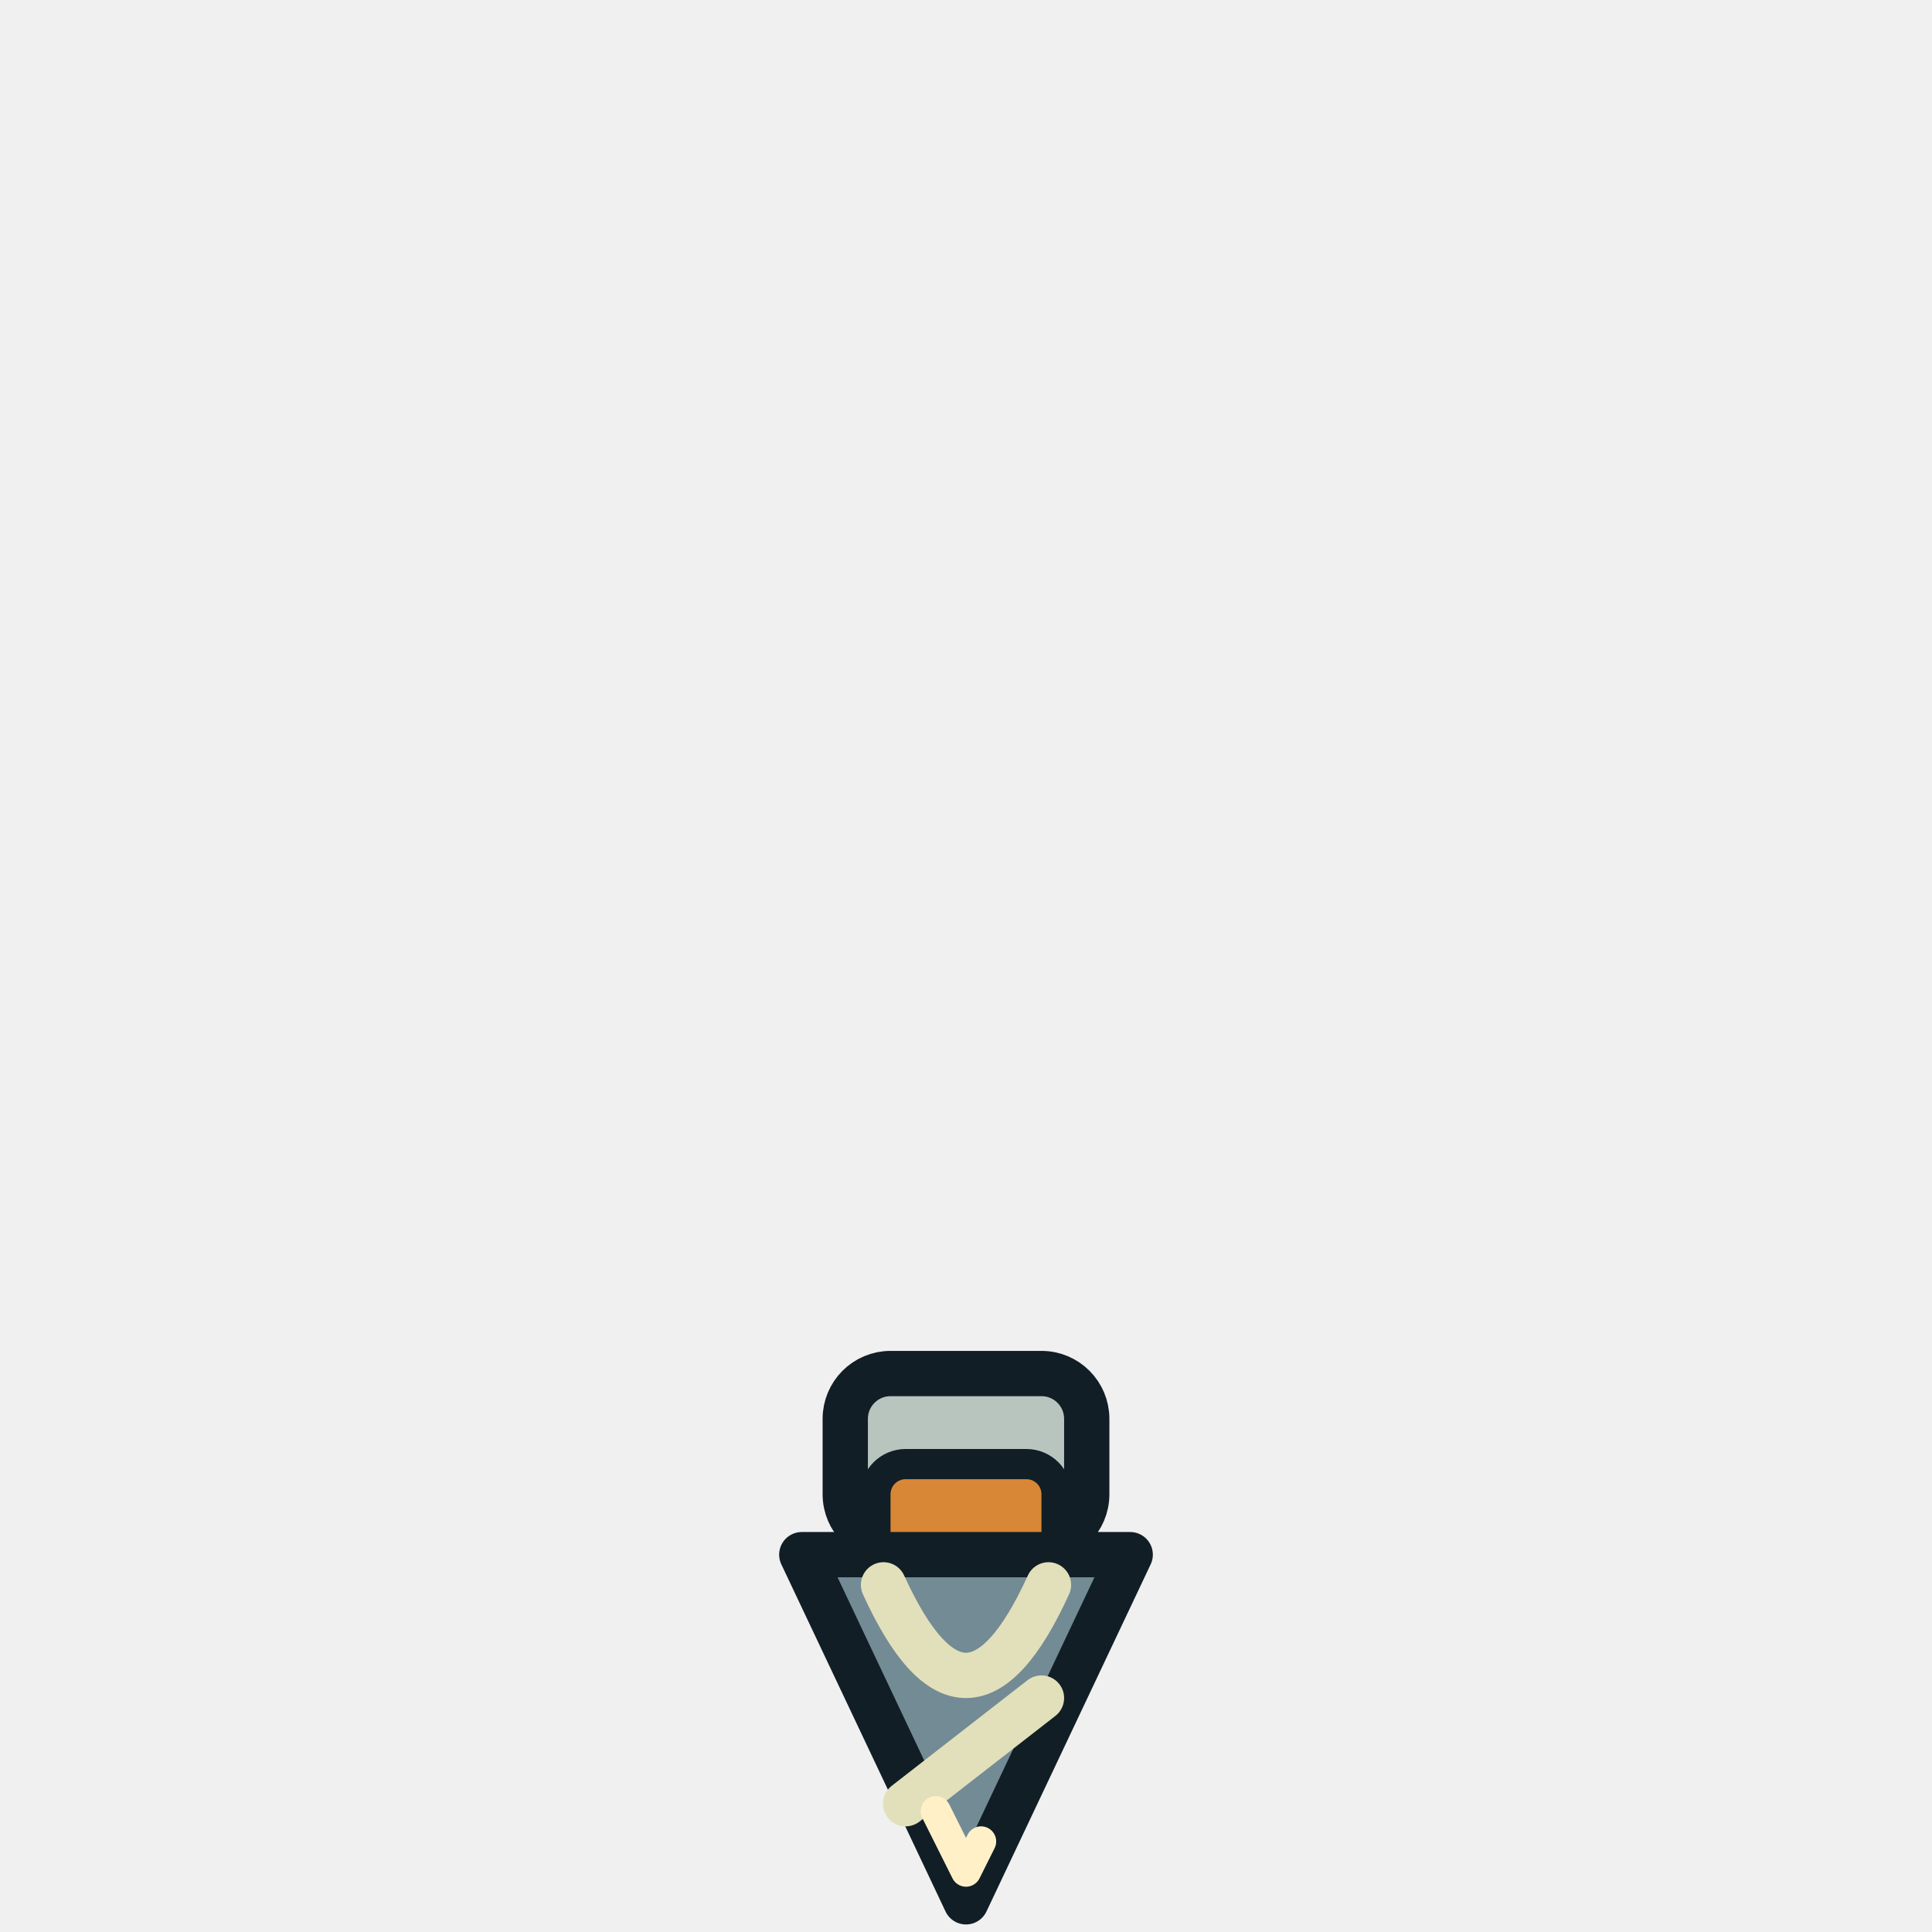
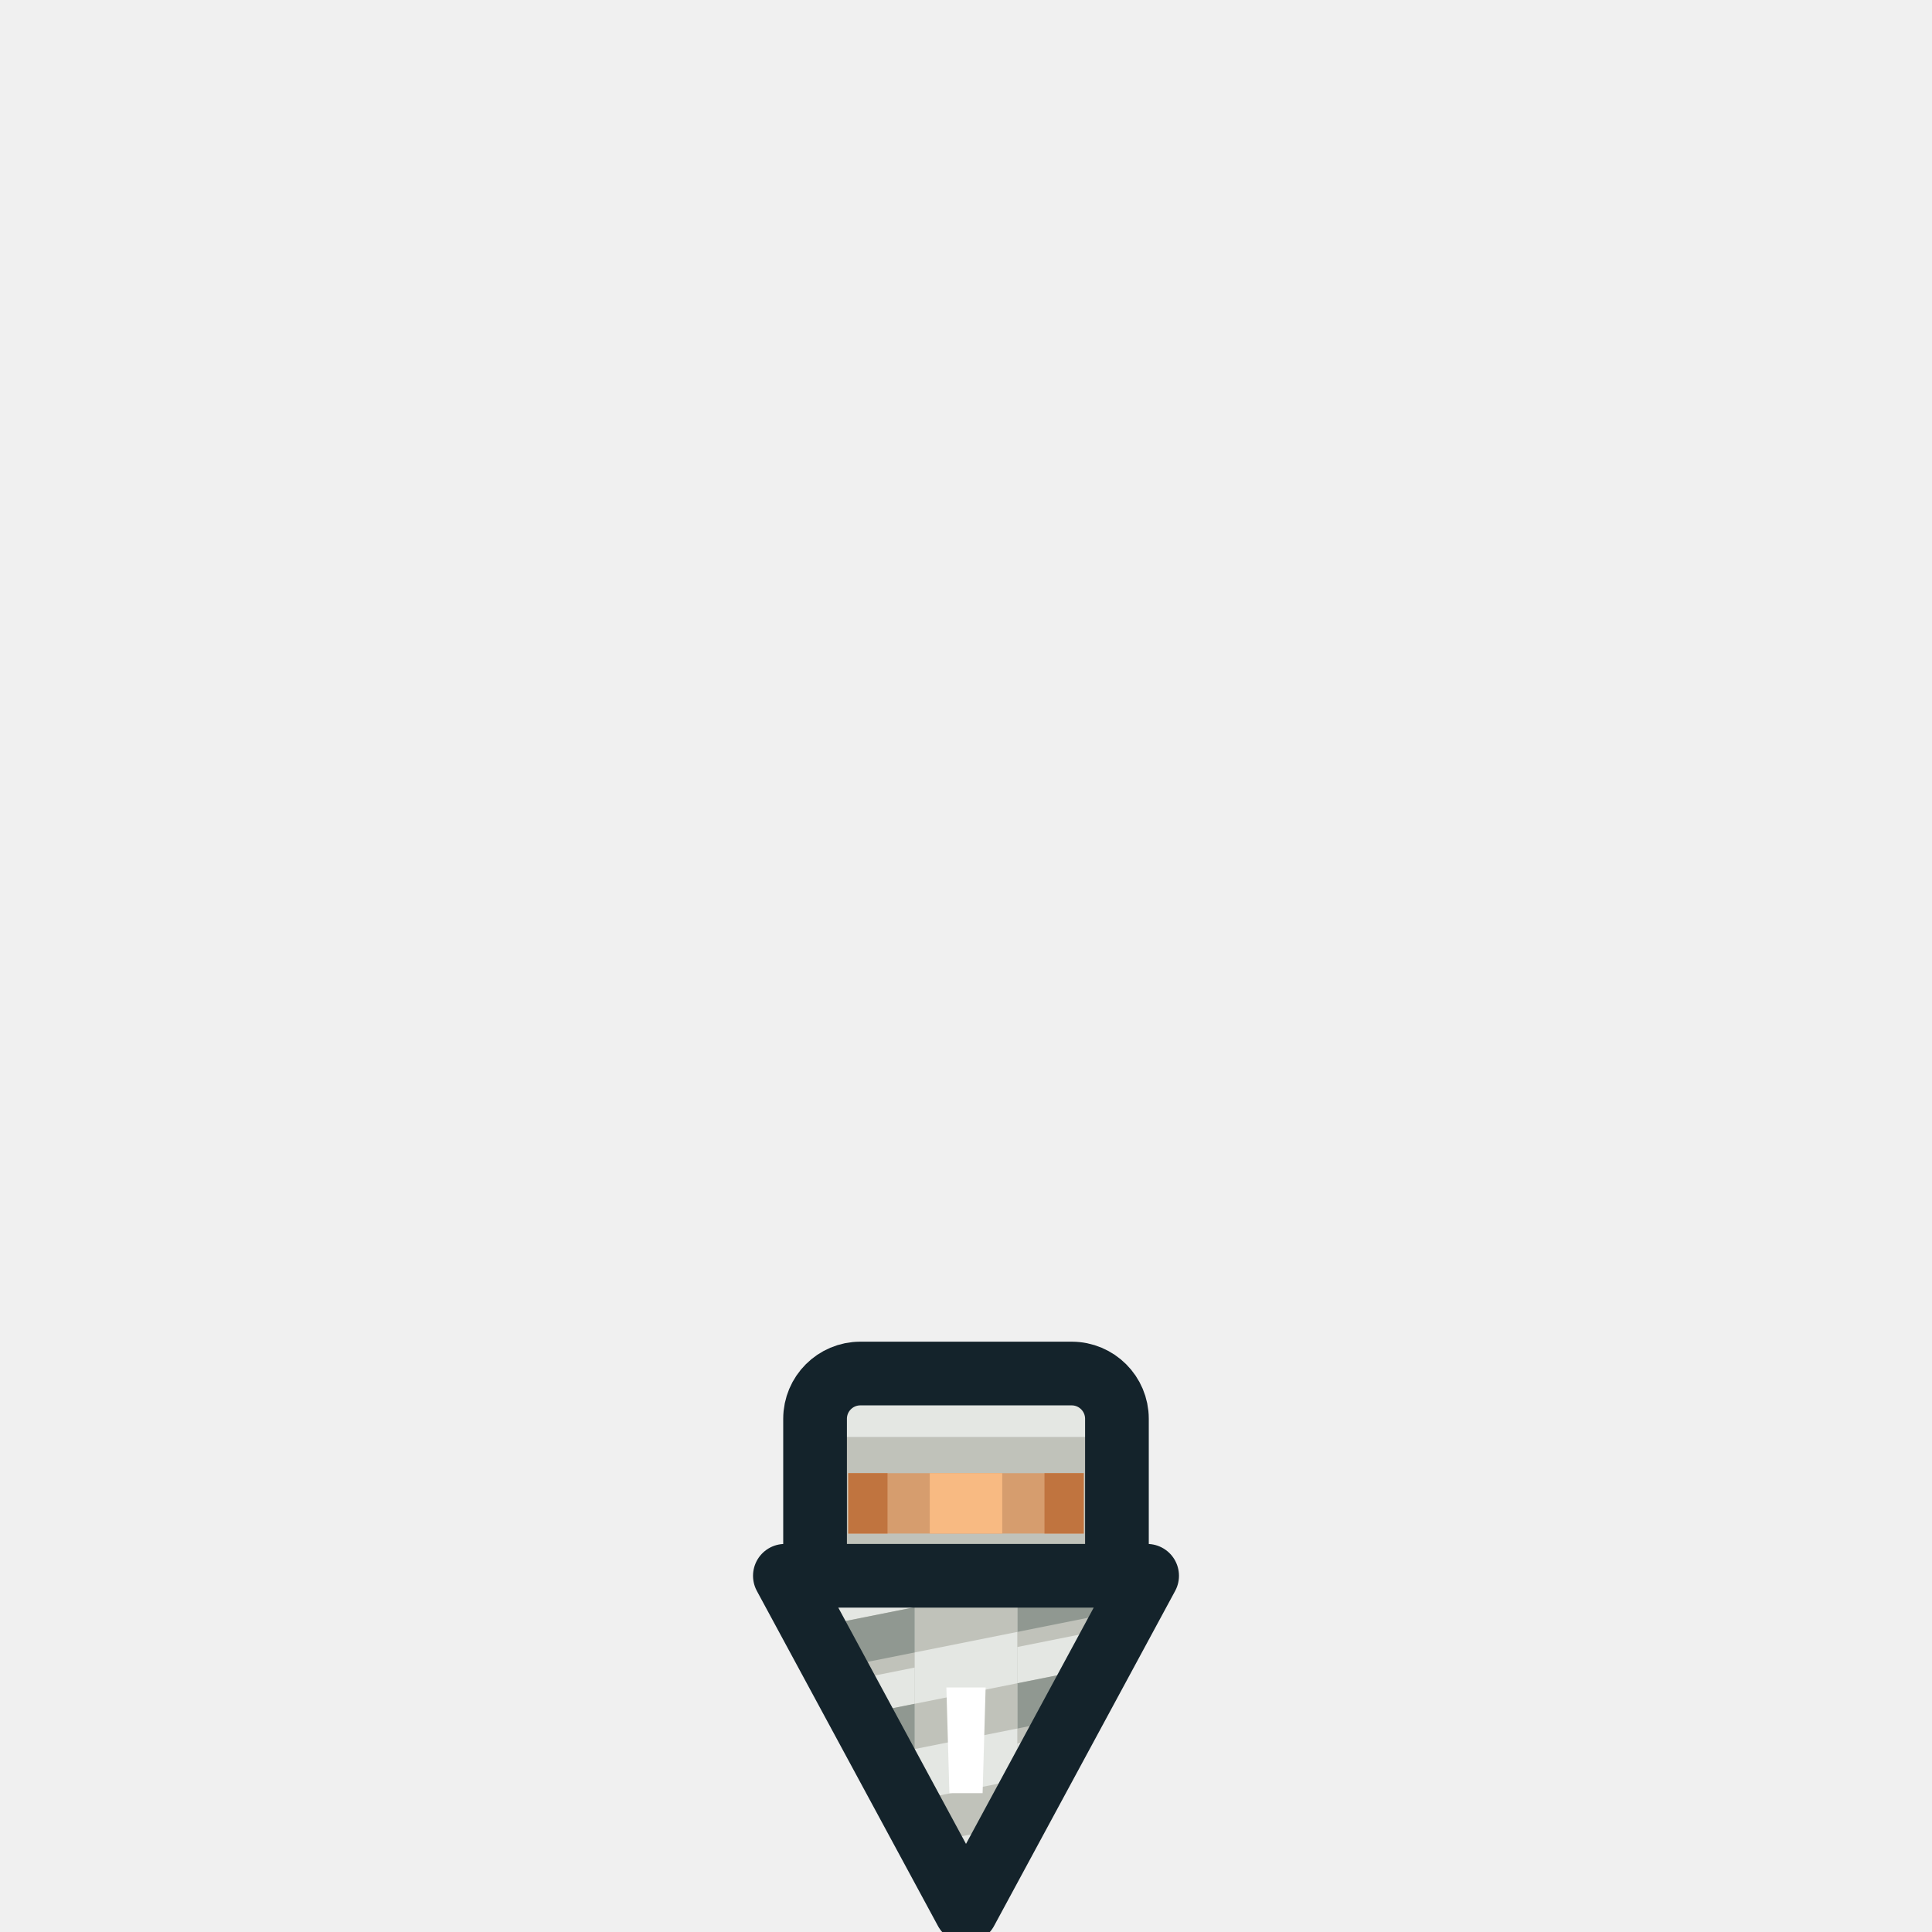
<svg xmlns="http://www.w3.org/2000/svg" width="128" height="128" viewBox="0 0 128 128">
  <g stroke-linecap="round" stroke-linejoin="round">
    <g transform="translate(132 0) rotate(90 0 0)">
      <g id="drill-mount" data-layer="drill-mount">
-         <rect x="91" y="60" width="11" height="16" rx="3" fill="#b8c4be" stroke="#111e26" stroke-width="3" />
-         <rect x="97" y="62" width="9" height="12" rx="2" fill="#d78735" stroke="#111e26" stroke-width="2" />
+         <g data-zone="silver">
+           <defs>
+             <clipPath id="rig-drill-down-1-mount-clip">
+               <path d="M94 58 H103.5 A3 3 0 0 1 106.5 61 V75 A3 3 0 0 1 103.5 78 H94 A3 3 0 0 1 91 75 V61 A3 3 0 0 1 94 58 Z" />
+             </clipPath>
+           </defs>
+           <g clip-path="url(#rig-drill-down-1-mount-clip)">
+             <path d="M94 58 H103.5 A3 3 0 0 1 106.5 61 V75 A3 3 0 0 1 103.5 78 H94 A3 3 0 0 1 91 75 V61 A3 3 0 0 1 94 58 Z" fill="#c0c2ba" />
+             <path d="M84 50 L95.2 50 L95.2 86 L84 86 Z" fill="#e4e7e3" />
+           </g>
+           <path d="M94 58 H103.5 A3 3 0 0 1 106.5 61 V75 A3 3 0 0 1 103.5 78 H94 A3 3 0 0 1 91 75 V61 A3 3 0 0 1 94 58 Z" fill="none" stroke="#14232b" stroke-width="4.22" stroke-linejoin="round" />
+         </g>
+         <g data-zone="copper">
+           <defs>
+             <clipPath id="rig-drill-down-1-ring-clip">
+               <path d="M97.6 60.2 L101.6 60.2 L101.6 75.8 L97.6 75.8 Z" />
+             </clipPath>
+           </defs>
+           <g clip-path="url(#rig-drill-down-1-ring-clip)">
+             <path d="M97.6 60.2 L101.6 60.2 L101.6 75.8 L97.6 75.8 Z" fill="#d69d6e" />
+             <path d="M90 65.6 L110 65.6 L110 70.4 L90 70.4 Z" fill="#f8ba82" />
+             <path d="M90 48 L110 48 L110 62.8 L90 62.8 Z" fill="#c0743f" />
+             <path d="M90 73.2 L110 73.2 L110 88 L90 88 Z" fill="#c0743f" />
+           </g>
+         </g>
      </g>
      <g id="auger-flutes" data-layer="auger-flutes">
-         <path d="M103 57.121 L126 68 L103 78.879 Z" fill="#738b95" stroke="#111e26" stroke-width="3" />
-         <path d="M105 62.536 Q117 68 105 73.464 M112.5 63 L119.5 72" fill="none" stroke="#e2e0ba" stroke-width="3" />
-         <path d="M122 67 L124 68 L120 70" fill="none" stroke="#fff0c7" stroke-width="2" />
+         <g data-zone="silver">
+           <defs>
+             <clipPath id="rig-drill-down-1-bit-clip">
+               <path d="M104.4 56 L126.6 68 L104.4 80 Z" />
+             </clipPath>
+           </defs>
+           <g clip-path="url(#rig-drill-down-1-bit-clip)">
+             <path d="M104.4 56 L126.6 68 L104.4 80 Z" fill="#c0c2ba" />
+             <path d="M100 64.6 L130 64.6 L130 71.4 L100 71.4 Z" fill="#e4e7e3" />
+             <path d="M74.6 52 L77 52 L79.52 64.6 L77.12 64.6 Z" fill="#e4e7e3" />
+             <path d="M78.48 71.4 L80.88 71.4 L83.4 84 L81 84 Z" fill="#e4e7e3" />
+             <path d="M77 52 L80 52 L82.52 64.6 L79.52 64.6 Z" fill="#909891" />
+             <path d="M79.52 64.6 L82.52 64.6 L83.88 71.4 L80.88 71.4 Z" fill="#c0c2ba" />
+             <path d="M80.88 71.4 L83.88 71.4 L86.4 84 L83.4 84 Z" fill="#909891" />
+             <path d="M81 52 L83.4 52 L85.92 64.6 L83.52 64.6 Z" fill="#e4e7e3" />
+             <path d="M84.88 71.4 L87.28 71.4 L89.8 84 L87.4 84 Z" fill="#e4e7e3" />
+             <path d="M83.4 52 L86.4 52 L88.92 64.6 L85.92 64.6 Z" fill="#909891" />
+             <path d="M85.92 64.6 L88.92 64.6 L90.28 71.4 L87.28 71.4 Z" fill="#c0c2ba" />
+             <path d="M87.28 71.4 L90.28 71.4 L92.8 84 L89.8 84 Z" fill="#909891" />
+             <path d="M87.4 52 L89.8 52 L92.32 64.6 L89.92 64.6 Z" fill="#e4e7e3" />
+             <path d="M91.28 71.4 L93.68 71.4 L96.2 84 L93.8 84 Z" fill="#e4e7e3" />
+             <path d="M89.8 52 L92.8 52 L95.32 64.6 L92.32 64.6 Z" fill="#909891" />
+             <path d="M92.32 64.6 L95.32 64.6 L96.68 71.4 L93.68 71.4 Z" fill="#c0c2ba" />
+             <path d="M93.68 71.4 L96.68 71.4 L99.2 84 L96.2 84 Z" fill="#909891" />
+             <path d="M93.8 52 L96.2 52 L98.72 64.6 L96.32 64.6 Z" fill="#e4e7e3" />
+             <path d="M97.68 71.4 L100.08 71.4 L102.6 84 L100.2 84 Z" fill="#e4e7e3" />
+             <path d="M96.2 52 L99.2 52 L101.72 64.6 L98.72 64.6 Z" fill="#909891" />
+             <path d="M98.72 64.6 L101.72 64.6 L103.08 71.4 L100.08 71.4 Z" fill="#c0c2ba" />
+             <path d="M100.08 71.4 L103.08 71.4 L105.6 84 L102.6 84 Z" fill="#909891" />
+             <path d="M100.2 52 L102.6 52 L105.12 64.6 L102.72 64.6 Z" fill="#e4e7e3" />
+             <path d="M104.08 71.4 L106.48 71.4 L109 84 L106.6 84 Z" fill="#e4e7e3" />
+             <path d="M102.6 52 L105.6 52 L108.12 64.6 L105.12 64.6 Z" fill="#909891" />
+             <path d="M105.12 64.6 L108.12 64.6 L109.48 71.4 L106.48 71.4 Z" fill="#c0c2ba" />
+             <path d="M106.48 71.4 L109.48 71.4 L112 84 L109 84 Z" fill="#909891" />
+             <path d="M106.6 52 L109 52 L111.52 64.6 L109.12 64.6 Z" fill="#e4e7e3" />
+             <path d="M110.48 71.4 L112.88 71.4 L115.4 84 L113 84 Z" fill="#e4e7e3" />
+             <path d="M109 52 L112 52 L114.52 64.6 L111.52 64.6 Z" fill="#909891" />
+             <path d="M111.52 64.6 L114.52 64.6 L115.88 71.4 L112.88 71.4 Z" fill="#c0c2ba" />
+             <path d="M112.88 71.4 L115.88 71.4 L118.4 84 L115.4 84 Z" fill="#909891" />
+             <path d="M113 52 L115.4 52 L117.92 64.6 L115.52 64.6 Z" fill="#e4e7e3" />
+             <path d="M116.88 71.4 L119.28 71.4 L121.8 84 L119.4 84 Z" fill="#e4e7e3" />
+             <path d="M115.4 52 L118.4 52 L120.92 64.6 L117.92 64.6 Z" fill="#909891" />
+             <path d="M117.92 64.6 L120.92 64.6 L122.28 71.4 L119.28 71.4 Z" fill="#c0c2ba" />
+             <path d="M119.28 71.4 L122.28 71.4 L124.8 84 L121.8 84 Z" fill="#909891" />
+             <path d="M119.4 52 L121.8 52 L124.32 64.6 L121.92 64.6 Z" fill="#e4e7e3" />
+             <path d="M123.28 71.4 L125.68 71.4 L128.2 84 L125.8 84 Z" fill="#e4e7e3" />
+             <path d="M121.8 52 L124.8 52 L127.32 64.6 L124.32 64.6 Z" fill="#909891" />
+             <path d="M124.32 64.6 L127.32 64.6 L128.68 71.4 L125.68 71.4 Z" fill="#c0c2ba" />
+             <path d="M125.68 71.4 L128.68 71.4 L131.2 84 L128.2 84 Z" fill="#909891" />
+             <path d="M125.8 52 L128.2 52 L130.72 64.6 L128.32 64.6 Z" fill="#e4e7e3" />
+             <path d="M129.68 71.4 L132.08 71.4 L134.6 84 L132.2 84 Z" fill="#e4e7e3" />
+             <path d="M128.2 52 L131.2 52 L133.72 64.6 L130.72 64.6 Z" fill="#909891" />
+             <path d="M130.72 64.6 L133.72 64.6 L135.08 71.4 L132.08 71.4 Z" fill="#c0c2ba" />
+             <path d="M132.08 71.4 L135.08 71.4 L137.6 84 L134.6 84 Z" fill="#909891" />
+             <path d="M132.2 52 L134.6 52 L137.12 64.6 L134.72 64.6 Z" fill="#e4e7e3" />
+             <path d="M136.08 71.4 L138.48 71.4 L141 84 L138.6 84 Z" fill="#e4e7e3" />
+             <path d="M134.6 52 L137.6 52 L140.12 64.6 L137.12 64.6 Z" fill="#909891" />
+             <path d="M137.12 64.6 L140.12 64.6 L141.48 71.4 L138.48 71.4 Z" fill="#c0c2ba" />
+             <path d="M138.48 71.4 L141.48 71.4 L144 84 L141 84 Z" fill="#909891" />
+             <path d="M111.8 66.7 L118.8 66.9 L118.8 69.1 L111.8 69.3 Z" fill="#ffffff" />
+           </g>
+           <path d="M104.4 56 L126.6 68 L104.4 80 Z" fill="none" stroke="#14232b" stroke-width="4.22" stroke-linejoin="round" />
+         </g>
      </g>
    </g>
  </g>
</svg>
